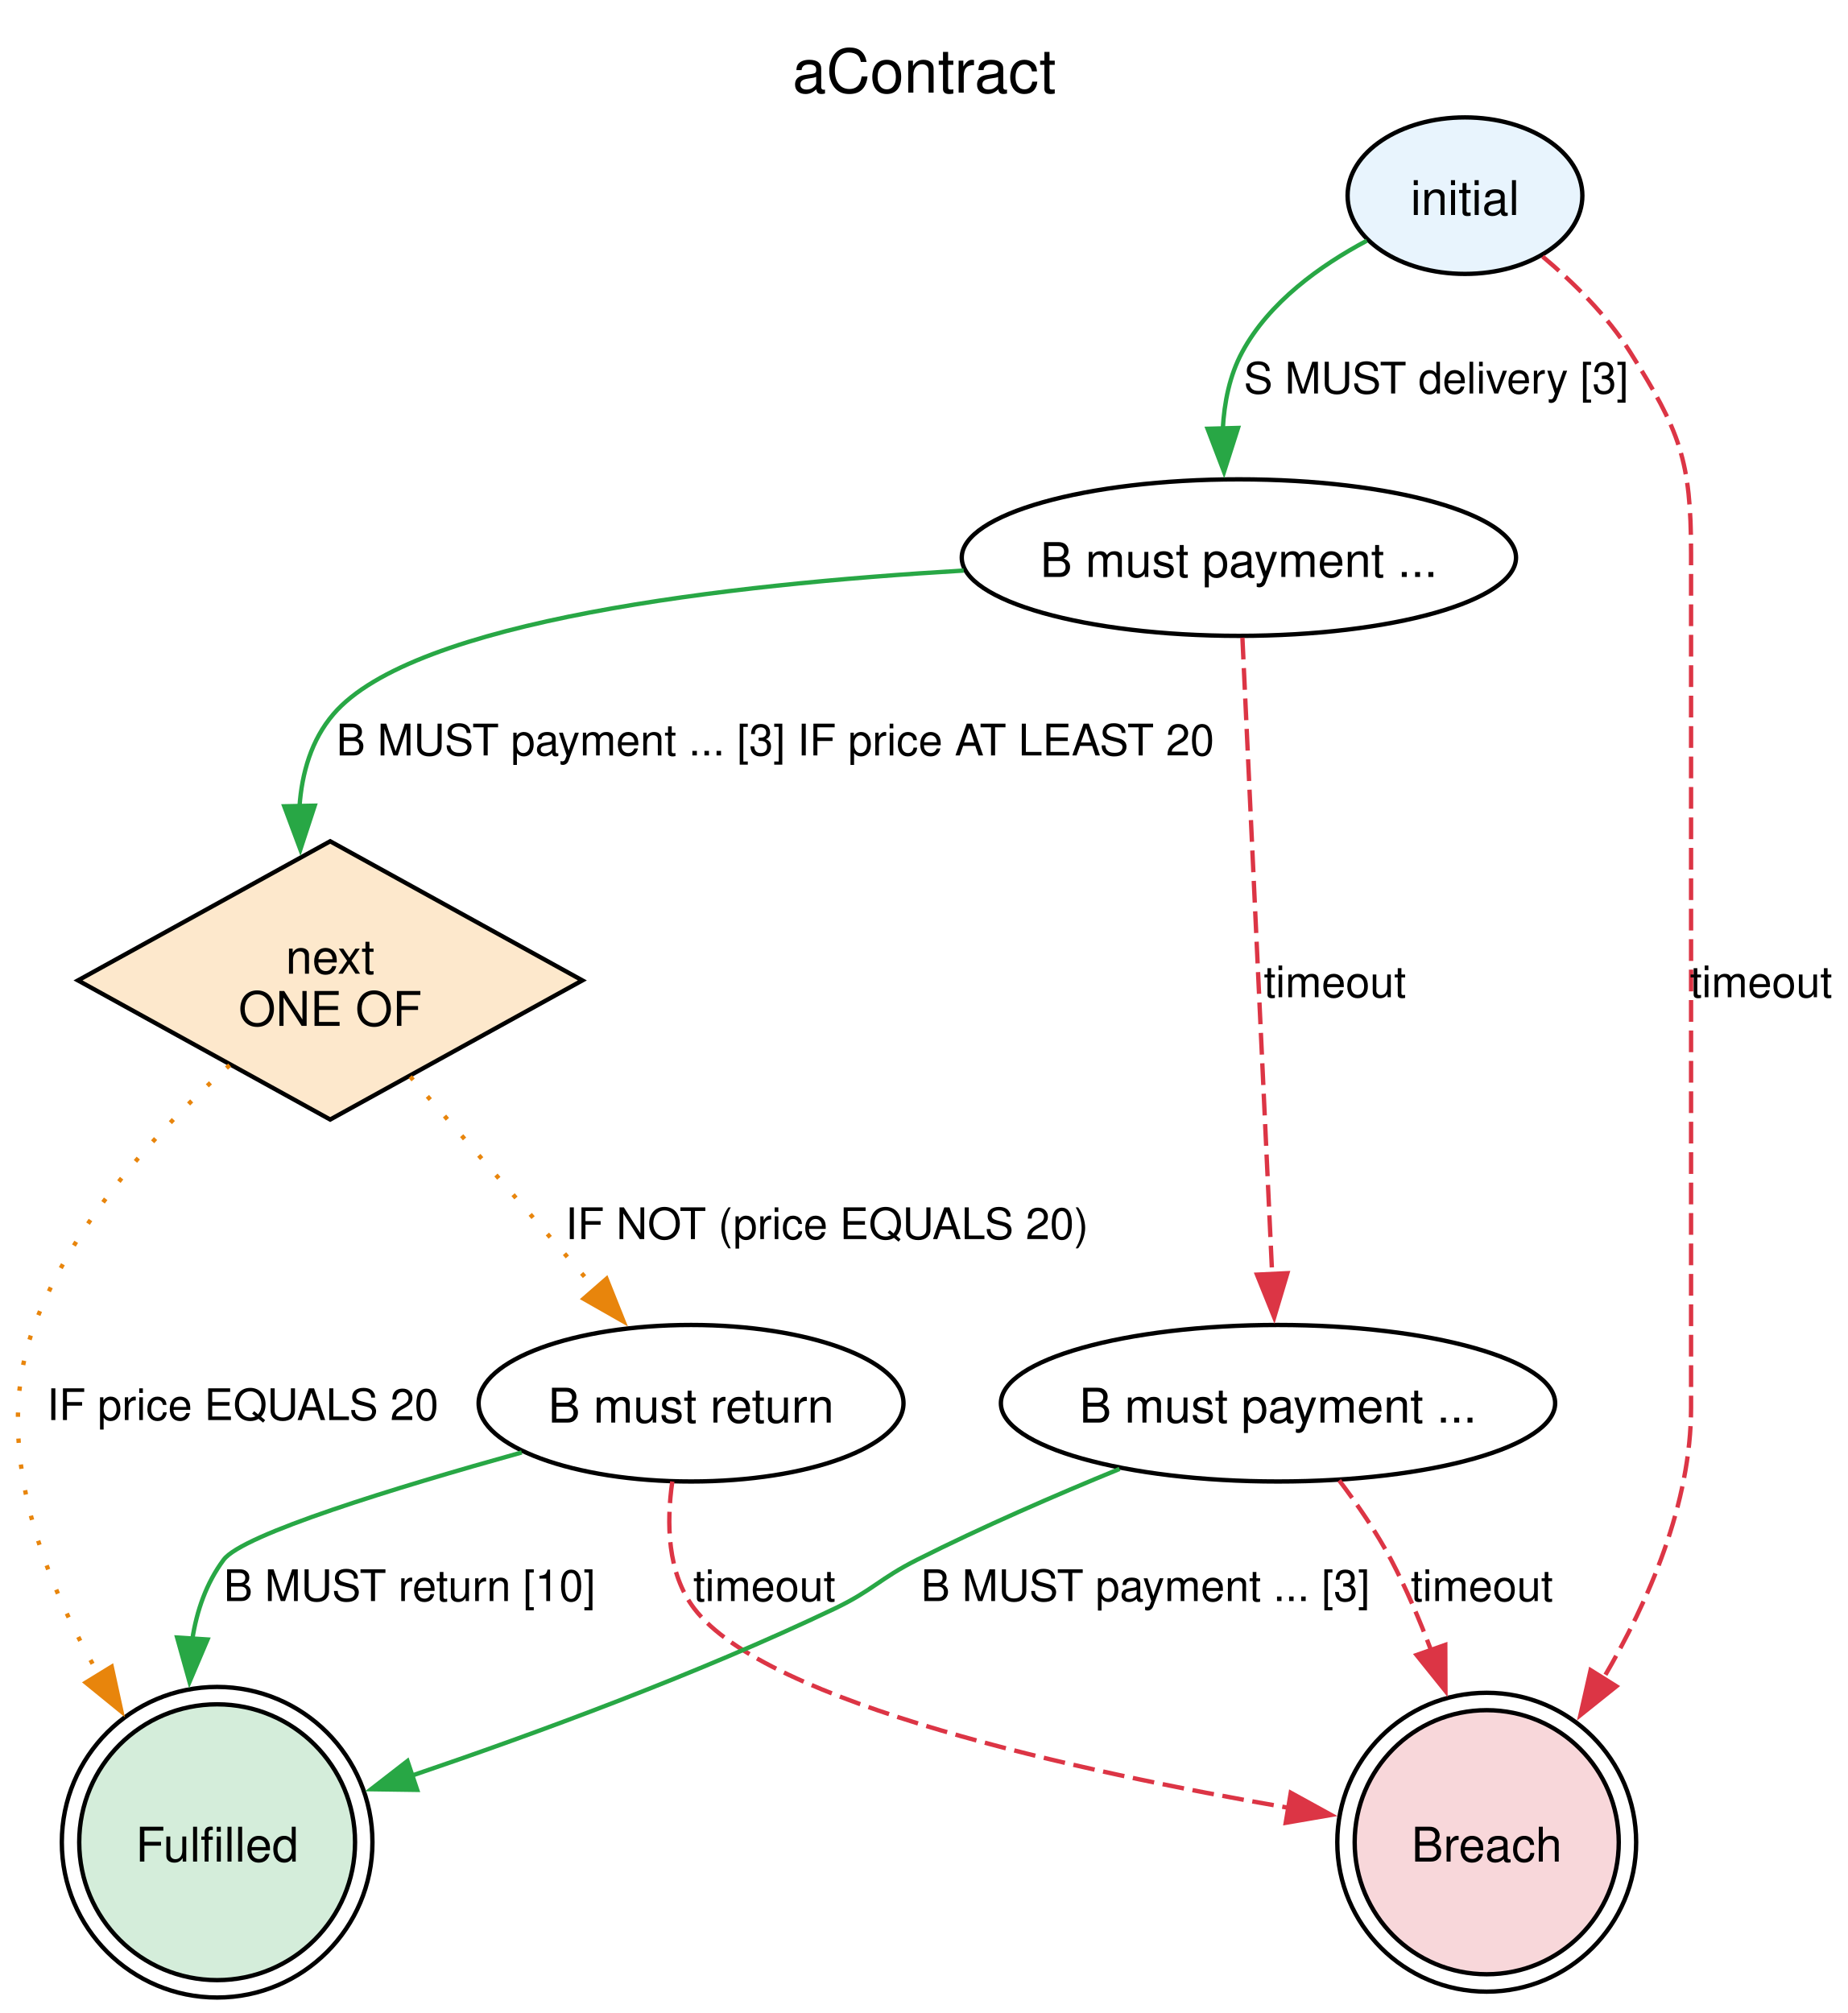
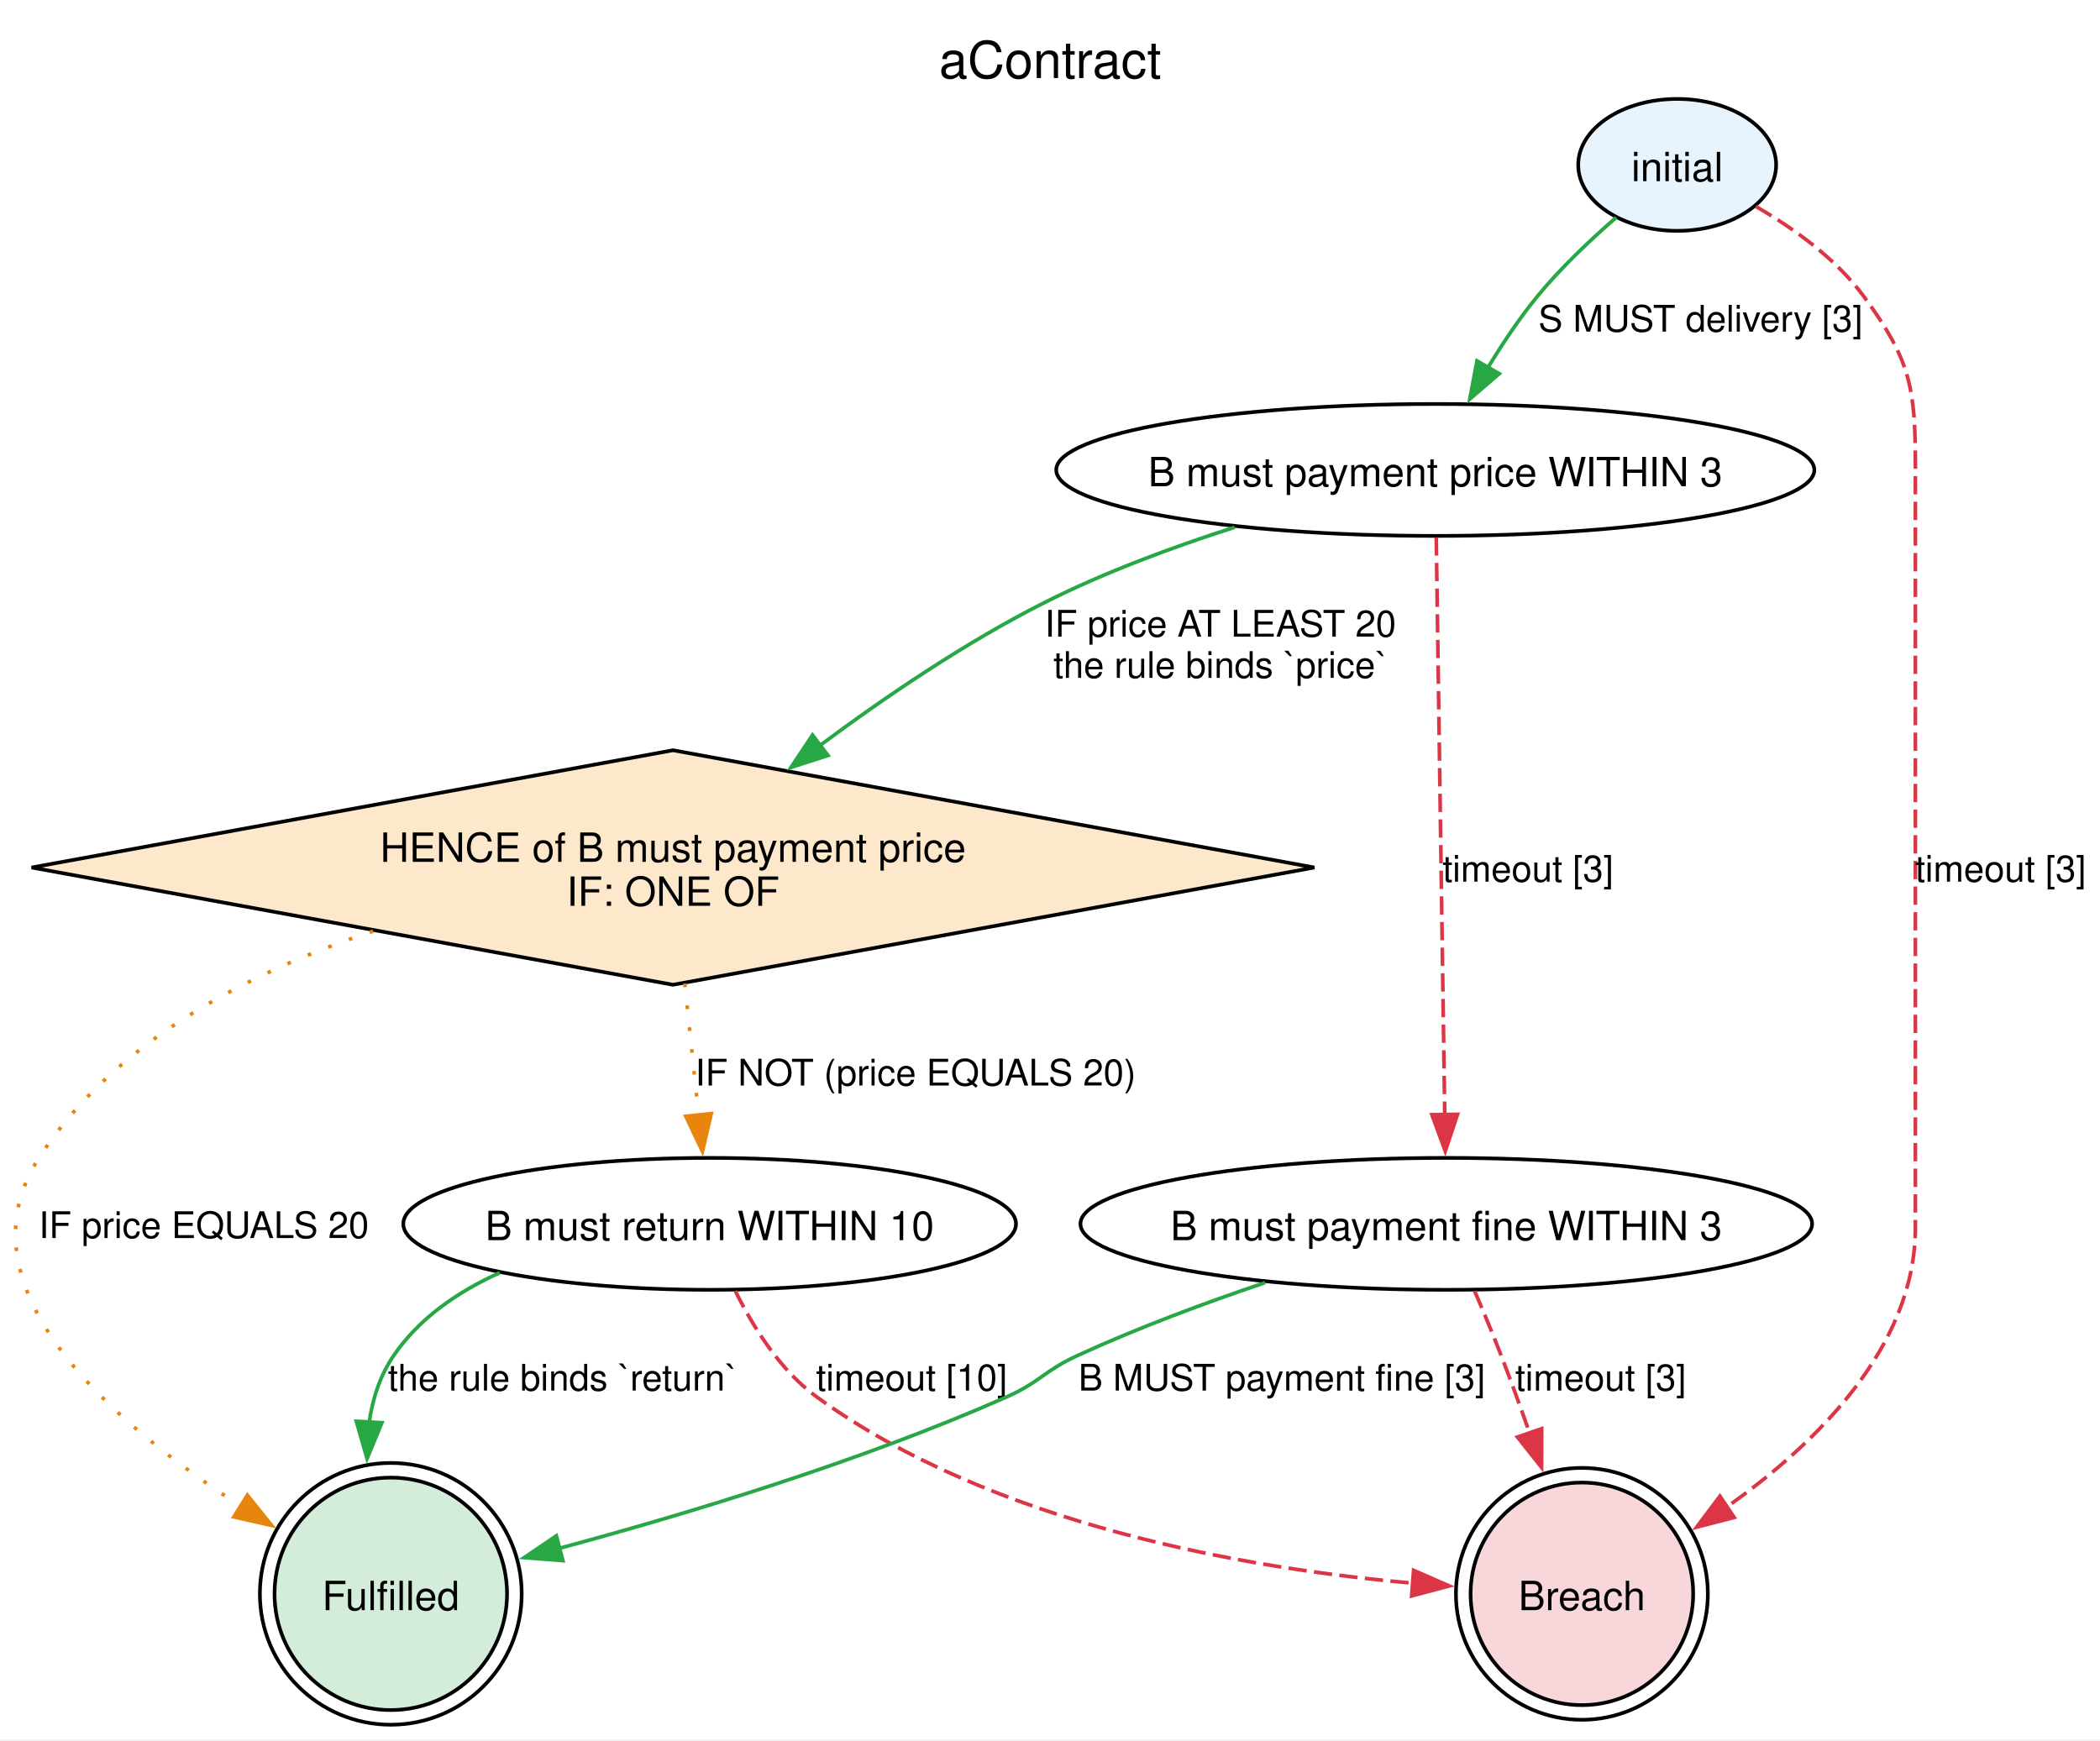
- <svg xmlns="http://www.w3.org/2000/svg" width="425pt" height="463pt" viewBox="0.00 0.00 425.00 463.00">
-   <g id="graph0" class="graph" transform="scale(1 1) rotate(0) translate(4 459.44)">
-     <polygon fill="white" stroke="none" points="-4,4 -4,-459.44 421.19,-459.44 421.19,4 -4,4" />
-     <text xml:space="preserve" text-anchor="middle" x="208.59" y="-438.14" font-family="Helvetica,sans-Serif" font-size="14.00">aContract</text>
+ <svg xmlns="http://www.w3.org/2000/svg" width="573pt" height="475pt" viewBox="0.00 0.00 573.00 475.00">
+   <g id="graph0" class="graph" transform="scale(1 1) rotate(0) translate(4 470.69)">
+     <polygon fill="white" stroke="none" points="-4,4 -4,-470.69 569.13,-470.69 569.13,4 -4,4" />
+     <text xml:space="preserve" text-anchor="middle" x="282.56" y="-449.39" font-family="Helvetica,sans-Serif" font-size="14.00">aContract</text>
    <g id="node1" class="node">
-       <ellipse fill="#e8f4fd" stroke="black" cx="332.94" cy="-414.44" rx="27" ry="18" />
-       <text xml:space="preserve" text-anchor="middle" x="332.94" y="-409.99" font-family="Helvetica,sans-Serif" font-size="11.00">initial</text>
+       <ellipse fill="#e8f4fd" stroke="black" cx="453.63" cy="-425.69" rx="27" ry="18" />
+       <text xml:space="preserve" text-anchor="middle" x="453.63" y="-421.24" font-family="Helvetica,sans-Serif" font-size="11.00">initial</text>
    </g>
    <g id="node2" class="node">
-       <ellipse fill="#ffffff" stroke="black" cx="280.94" cy="-331.19" rx="63.74" ry="18" />
-       <text xml:space="preserve" text-anchor="middle" x="280.94" y="-326.74" font-family="Helvetica,sans-Serif" font-size="11.00">B must payment ...</text>
+       <ellipse fill="#ffffff" stroke="black" cx="387.63" cy="-342.44" rx="103.43" ry="18" />
+       <text xml:space="preserve" text-anchor="middle" x="387.63" y="-337.99" font-family="Helvetica,sans-Serif" font-size="11.00">B must payment price WITHIN 3</text>
    </g>
    <g id="edge1" class="edge">
-       <path fill="none" stroke="#28a745" d="M310.37,-404.08C299.65,-398.37 287.87,-389.92 281.69,-378.44 278.81,-373.1 277.57,-366.88 277.24,-360.77" />
-       <polygon fill="#28a745" stroke="#28a745" points="280.74,-361.01 277.52,-350.92 273.74,-360.82 280.74,-361.01" />
-       <text xml:space="preserve" text-anchor="middle" x="326.31" y="-368.94" font-family="Helvetica,sans-Serif" font-size="10.00">S MUST delivery [3]</text>
+       <path fill="none" stroke="#28a745" d="M436.99,-411.34C429.88,-405.17 421.76,-397.5 415.38,-389.69 410.56,-383.79 406,-376.97 402.02,-370.41" />
+       <polygon fill="#28a745" stroke="#28a745" points="405.08,-368.7 397.05,-361.79 399.01,-372.2 405.08,-368.7" />
+       <text xml:space="preserve" text-anchor="middle" x="460" y="-380.19" font-family="Helvetica,sans-Serif" font-size="10.00">S MUST delivery [3]</text>
    </g>
    <g id="node6" class="node">
-       <ellipse fill="#f8d7da" stroke="black" cx="337.94" cy="-35.72" rx="30.37" ry="30.37" />
-       <ellipse fill="none" stroke="black" cx="337.94" cy="-35.72" rx="34.37" ry="34.37" />
-       <text xml:space="preserve" text-anchor="middle" x="337.94" y="-31.27" font-family="Helvetica,sans-Serif" font-size="11.00">Breach</text>
+       <ellipse fill="#f8d7da" stroke="black" cx="427.63" cy="-35.72" rx="30.37" ry="30.37" />
+       <ellipse fill="none" stroke="black" cx="427.63" cy="-35.72" rx="34.37" ry="34.37" />
+       <text xml:space="preserve" text-anchor="middle" x="427.63" y="-31.27" font-family="Helvetica,sans-Serif" font-size="11.00">Breach</text>
    </g>
    <g id="edge2" class="edge">
-       <path fill="none" stroke="#dc3545" stroke-dasharray="5,2" d="M350.8,-400.43C357.94,-394.44 365.69,-386.8 370.94,-378.44 382.35,-360.25 384.94,-353.67 384.94,-332.19 384.94,-332.19 384.94,-332.19 384.94,-135.69 384.94,-113.65 375.3,-91.28 364.76,-73.39" />
-       <polygon fill="#dc3545" stroke="#dc3545" points="367.76,-71.59 359.49,-64.97 361.83,-75.3 367.76,-71.59" />
-       <text xml:space="preserve" text-anchor="middle" x="401.06" y="-230.07" font-family="Helvetica,sans-Serif" font-size="10.00">timeout</text>
+       <path fill="none" stroke="#dc3545" stroke-dasharray="5,2" d="M475.07,-414.36C485.34,-408.43 497.02,-400.09 504.63,-389.69 517.31,-372.36 518.63,-364.92 518.63,-343.44 518.63,-343.44 518.63,-343.44 518.63,-135.69 518.63,-103.09 491.55,-76.61 466.93,-59.27" />
+       <polygon fill="#dc3545" stroke="#dc3545" points="469.19,-56.57 458.94,-53.92 465.3,-62.39 469.19,-56.57" />
+       <text xml:space="preserve" text-anchor="middle" x="541.88" y="-230.07" font-family="Helvetica,sans-Serif" font-size="10.00">timeout [3]</text>
    </g>
    <g id="node3" class="node">
-       <polygon fill="#fde8cc" stroke="black" points="71.94,-265.94 13.94,-233.94 71.94,-201.94 129.94,-233.94 71.94,-265.94" />
-       <text xml:space="preserve" text-anchor="middle" x="71.94" y="-235.49" font-family="Helvetica,sans-Serif" font-size="11.00">next</text>
-       <text xml:space="preserve" text-anchor="middle" x="71.94" y="-223.49" font-family="Helvetica,sans-Serif" font-size="11.00">ONE OF</text>
+       <polygon fill="#fde8cc" stroke="black" points="179.63,-265.94 4.63,-233.94 179.63,-201.94 354.63,-233.94 179.63,-265.94" />
+       <text xml:space="preserve" text-anchor="middle" x="179.63" y="-235.49" font-family="Helvetica,sans-Serif" font-size="11.00">HENCE of B must payment price</text>
+       <text xml:space="preserve" text-anchor="middle" x="179.63" y="-223.49" font-family="Helvetica,sans-Serif" font-size="11.00">IF: ONE OF</text>
    </g>
    <g id="edge3" class="edge">
-       <path fill="none" stroke="#28a745" d="M217.64,-328.21C163.38,-325.02 91.14,-316.73 72.69,-295.19 67.61,-289.27 65.43,-281.68 64.88,-273.9" />
-       <polygon fill="#28a745" stroke="#28a745" points="68.38,-274.13 65.08,-264.06 61.38,-273.99 68.38,-274.13" />
-       <text xml:space="preserve" text-anchor="middle" x="174.31" y="-285.69" font-family="Helvetica,sans-Serif" font-size="10.00">B MUST payment ... [3] IF price AT LEAST 20</text>
+       <path fill="none" stroke="#28a745" d="M332.89,-326.8C315.96,-321.38 297.52,-314.55 281.38,-306.44 259.86,-295.63 237.77,-280.67 219.7,-267.22" />
+       <polygon fill="#28a745" stroke="#28a745" points="221.93,-264.52 211.84,-261.27 217.7,-270.1 221.93,-264.52" />
+       <text xml:space="preserve" text-anchor="middle" x="329" y="-296.94" font-family="Helvetica,sans-Serif" font-size="10.00">IF price AT LEAST 20</text>
+       <text xml:space="preserve" text-anchor="middle" x="329" y="-285.69" font-family="Helvetica,sans-Serif" font-size="10.00">the rule binds `price`</text>
    </g>
    <g id="node7" class="node">
-       <ellipse fill="#ffffff" stroke="black" cx="289.94" cy="-136.69" rx="63.74" ry="18" />
-       <text xml:space="preserve" text-anchor="middle" x="289.94" y="-132.24" font-family="Helvetica,sans-Serif" font-size="11.00">B must payment ...</text>
+       <ellipse fill="#ffffff" stroke="black" cx="390.63" cy="-136.69" rx="99.82" ry="18" />
+       <text xml:space="preserve" text-anchor="middle" x="390.63" y="-132.24" font-family="Helvetica,sans-Serif" font-size="11.00">B must payment fine WITHIN 3</text>
    </g>
    <g id="edge4" class="edge">
-       <path fill="none" stroke="#dc3545" stroke-dasharray="5,2" d="M281.75,-312.77C283.3,-279.55 286.7,-206.89 288.59,-166.39" />
-       <polygon fill="#dc3545" stroke="#dc3545" points="292.09,-166.6 289.06,-156.45 285.1,-166.27 292.09,-166.6" />
-       <text xml:space="preserve" text-anchor="middle" x="303.04" y="-230.07" font-family="Helvetica,sans-Serif" font-size="10.00">timeout</text>
+       <path fill="none" stroke="#dc3545" stroke-dasharray="5,2" d="M387.89,-324.07C388.4,-288.96 389.58,-209.25 390.21,-166.33" />
+       <polygon fill="#dc3545" stroke="#dc3545" points="393.7,-166.58 390.35,-156.53 386.7,-166.48 393.7,-166.58" />
+       <text xml:space="preserve" text-anchor="middle" x="412.92" y="-230.07" font-family="Helvetica,sans-Serif" font-size="10.00">timeout [3]</text>
    </g>
    <g id="node4" class="node">
-       <ellipse fill="#d4edda" stroke="black" cx="45.94" cy="-35.72" rx="31.72" ry="31.72" />
-       <ellipse fill="none" stroke="black" cx="45.94" cy="-35.72" rx="35.72" ry="35.72" />
-       <text xml:space="preserve" text-anchor="middle" x="45.94" y="-31.27" font-family="Helvetica,sans-Serif" font-size="11.00">Fulfilled</text>
+       <ellipse fill="#d4edda" stroke="black" cx="102.63" cy="-35.72" rx="31.72" ry="31.72" />
+       <ellipse fill="none" stroke="black" cx="102.63" cy="-35.72" rx="35.72" ry="35.72" />
+       <text xml:space="preserve" text-anchor="middle" x="102.63" y="-31.27" font-family="Helvetica,sans-Serif" font-size="11.00">Fulfilled</text>
    </g>
    <g id="edge5" class="edge">
-       <path fill="none" stroke="#e8850c" stroke-dasharray="1,5" d="M48.82,-214.45C32.83,-200.09 12.88,-178.63 3.94,-154.69 -6.08,-127.91 5.29,-97.5 18.71,-74.27" />
-       <polygon fill="#e8850c" stroke="#e8850c" points="21.69,-76.1 23.94,-65.75 15.72,-72.44 21.69,-76.1" />
-       <text xml:space="preserve" text-anchor="middle" x="50.44" y="-132.82" font-family="Helvetica,sans-Serif" font-size="10.00"> IF price EQUALS 20</text>
+       <path fill="none" stroke="#e8850c" stroke-dasharray="1,5" d="M97.8,-216.57C63.54,-205.24 27,-186.27 6.63,-154.69 -16.07,-119.5 26.19,-82.64 61.65,-59.68" />
+       <polygon fill="#e8850c" stroke="#e8850c" points="63.49,-62.65 70.12,-54.39 59.79,-56.71 63.49,-62.65" />
+       <text xml:space="preserve" text-anchor="middle" x="51.63" y="-132.82" font-family="Helvetica,sans-Serif" font-size="10.00">IF price EQUALS 20</text>
    </g>
    <g id="node5" class="node">
-       <ellipse fill="#ffffff" stroke="black" cx="154.94" cy="-136.69" rx="48.86" ry="18" />
-       <text xml:space="preserve" text-anchor="middle" x="154.94" y="-132.24" font-family="Helvetica,sans-Serif" font-size="11.00">B must return</text>
+       <ellipse fill="#ffffff" stroke="black" cx="189.63" cy="-136.69" rx="83.59" ry="18" />
+       <text xml:space="preserve" text-anchor="middle" x="189.63" y="-132.24" font-family="Helvetica,sans-Serif" font-size="11.00">B must return WITHIN 10</text>
    </g>
    <g id="edge6" class="edge">
-       <path fill="none" stroke="#e8850c" stroke-dasharray="1,5" d="M90.36,-211.8C102.97,-197.32 119.76,-178.06 133.06,-162.8" />
-       <polygon fill="#e8850c" stroke="#e8850c" points="135.5,-165.32 139.43,-155.48 130.22,-160.72 135.5,-165.32" />
-       <text xml:space="preserve" text-anchor="middle" x="184.81" y="-174.44" font-family="Helvetica,sans-Serif" font-size="10.00"> IF NOT (price EQUALS 20)</text>
+       <path fill="none" stroke="#e8850c" stroke-dasharray="1,5" d="M182.85,-202.28C184.07,-190.65 185.45,-177.48 186.65,-166.07" />
+       <polygon fill="#e8850c" stroke="#e8850c" points="190.09,-166.78 187.66,-156.47 183.13,-166.05 190.09,-166.78" />
+       <text xml:space="preserve" text-anchor="middle" x="245.82" y="-174.44" font-family="Helvetica,sans-Serif" font-size="10.00">IF NOT (price EQUALS 20)</text>
    </g>
    <g id="edge7" class="edge">
-       <path fill="none" stroke="#28a745" d="M116,-125.37C87.02,-117.3 51.77,-106.52 47.44,-100.69 43.44,-95.32 41.24,-88.94 40.22,-82.32" />
-       <polygon fill="#28a745" stroke="#28a745" points="43.73,-82.35 39.59,-72.6 36.74,-82.8 43.73,-82.35" />
-       <text xml:space="preserve" text-anchor="middle" x="90.19" y="-91.19" font-family="Helvetica,sans-Serif" font-size="10.00">B MUST return [10]</text>
+       <path fill="none" stroke="#28a745" d="M132.38,-123.36C120.99,-118.23 110.39,-110.97 103.38,-100.69 99.65,-95.22 97.62,-88.84 96.69,-82.25" />
+       <polygon fill="#28a745" stroke="#28a745" points="100.21,-82.42 96.16,-72.63 93.22,-82.81 100.21,-82.42" />
+       <text xml:space="preserve" text-anchor="middle" x="149.5" y="-91.19" font-family="Helvetica,sans-Serif" font-size="10.00">the rule binds `return`</text>
    </g>
    <g id="edge8" class="edge">
-       <path fill="none" stroke="#dc3545" stroke-dasharray="5,2" d="M150.63,-118.69C149.26,-109.17 149.44,-97.61 155.69,-89.44 172.31,-67.7 244.15,-51.97 292.51,-43.61" />
-       <polygon fill="#dc3545" stroke="#dc3545" points="292.87,-47.1 302.16,-41.99 291.71,-40.19 292.87,-47.1" />
-       <text xml:space="preserve" text-anchor="middle" x="171.81" y="-91.19" font-family="Helvetica,sans-Serif" font-size="10.00">timeout</text>
+       <path fill="none" stroke="#dc3545" stroke-dasharray="5,2" d="M196.64,-118.38C201.49,-108.5 208.88,-96.69 218.88,-89.44 267.19,-54.43 336.4,-42.58 381.68,-38.62" />
+       <polygon fill="#dc3545" stroke="#dc3545" points="381.71,-42.13 391.42,-37.88 381.18,-35.15 381.71,-42.13" />
+       <text xml:space="preserve" text-anchor="middle" x="244.75" y="-91.19" font-family="Helvetica,sans-Serif" font-size="10.00">timeout [10]</text>
    </g>
    <g id="edge9" class="edge">
-       <path fill="none" stroke="#28a745" d="M253.5,-121.58C238.83,-115.57 221.88,-108.22 206.94,-100.69 198.17,-96.27 196.79,-93.67 187.94,-89.44 156.3,-74.35 119.1,-60.68 90.72,-51.04" />
-       <polygon fill="#28a745" stroke="#28a745" points="91.95,-47.76 81.35,-47.91 89.72,-54.4 91.95,-47.76" />
-       <text xml:space="preserve" text-anchor="middle" x="259.44" y="-91.19" font-family="Helvetica,sans-Serif" font-size="10.00">B MUST payment ... [3]</text>
+       <path fill="none" stroke="#28a745" d="M341.19,-120.65C324.61,-115.05 306.19,-108.21 289.88,-100.69 280.88,-96.55 279.69,-93.45 270.63,-89.44 230.69,-71.78 183.02,-57.41 148.67,-48.16" />
+       <polygon fill="#28a745" stroke="#28a745" points="149.59,-44.78 139.03,-45.61 147.8,-51.55 149.59,-44.78" />
+       <text xml:space="preserve" text-anchor="middle" x="345.75" y="-91.19" font-family="Helvetica,sans-Serif" font-size="10.00">B MUST payment fine [3]</text>
    </g>
    <g id="edge10" class="edge">
-       <path fill="none" stroke="#dc3545" stroke-dasharray="5,2" d="M304.01,-118.94C308.23,-113.38 312.62,-106.99 315.94,-100.69 319.39,-94.14 322.48,-86.93 325.17,-79.79" />
-       <polygon fill="#dc3545" stroke="#dc3545" points="328.41,-81.11 328.45,-70.52 321.81,-78.78 328.41,-81.11" />
-       <text xml:space="preserve" text-anchor="middle" x="336.84" y="-91.19" font-family="Helvetica,sans-Serif" font-size="10.00">timeout</text>
+       <path fill="none" stroke="#dc3545" stroke-dasharray="5,2" d="M398.36,-118.35C400.78,-112.75 403.39,-106.49 405.63,-100.69 408.24,-93.93 410.86,-86.72 413.35,-79.65" />
+       <polygon fill="#dc3545" stroke="#dc3545" points="416.66,-80.8 416.63,-70.21 410.04,-78.51 416.66,-80.8" />
+       <text xml:space="preserve" text-anchor="middle" x="432.77" y="-91.19" font-family="Helvetica,sans-Serif" font-size="10.00">timeout [3]</text>
    </g>
  </g>
</svg>
